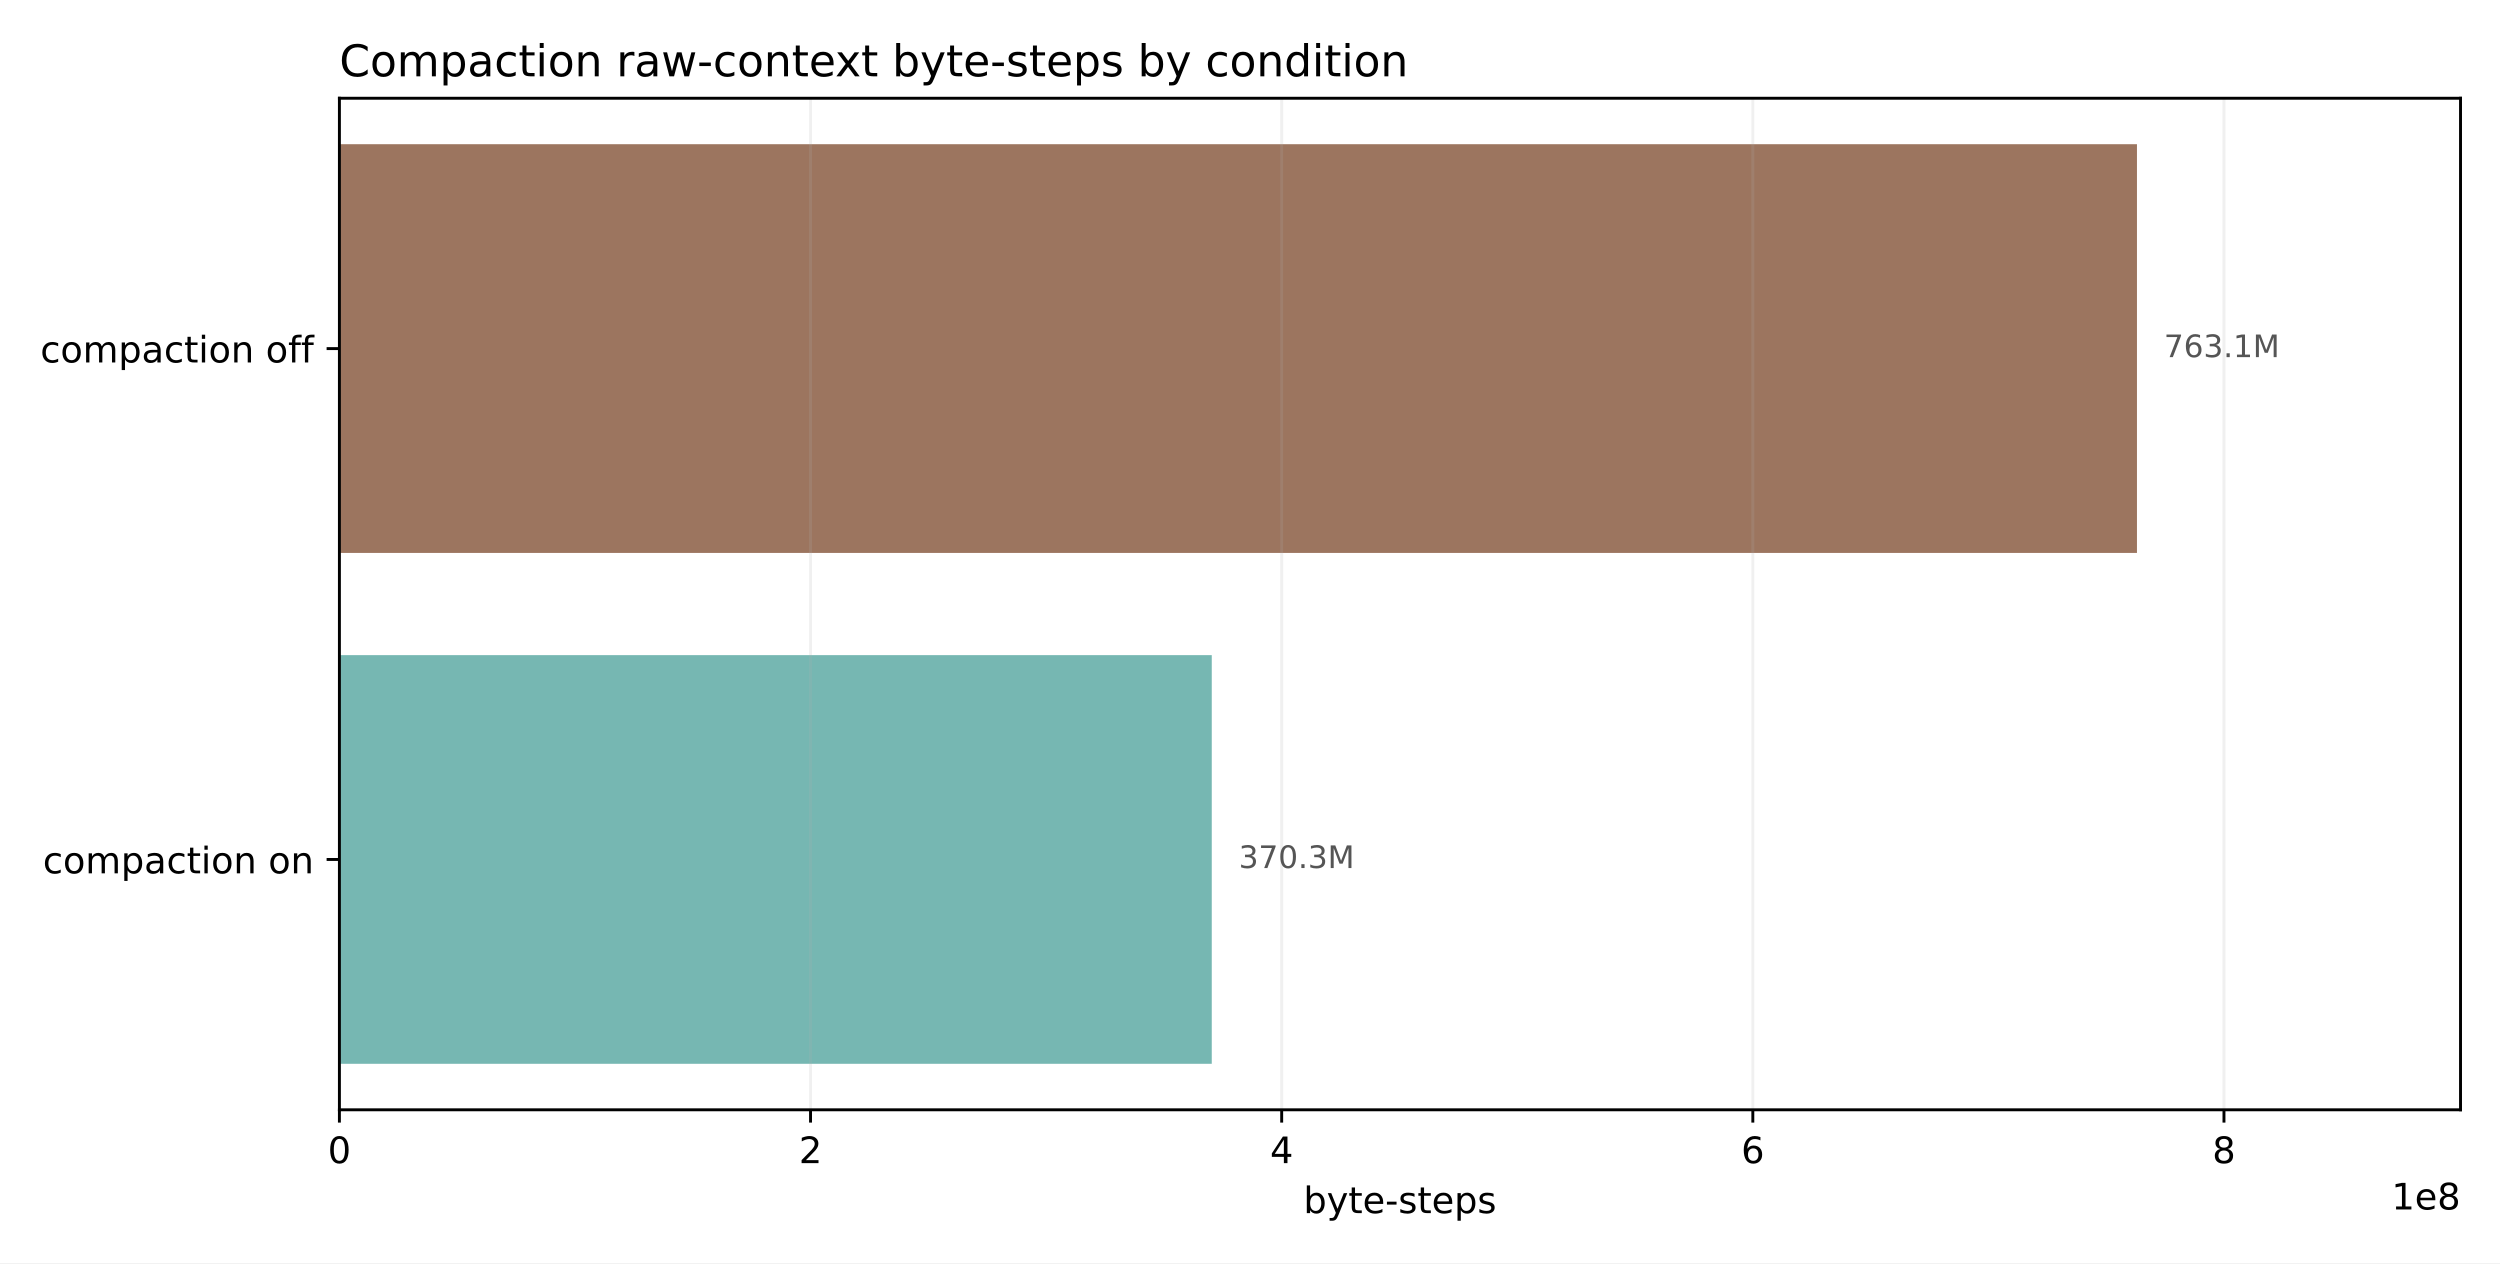
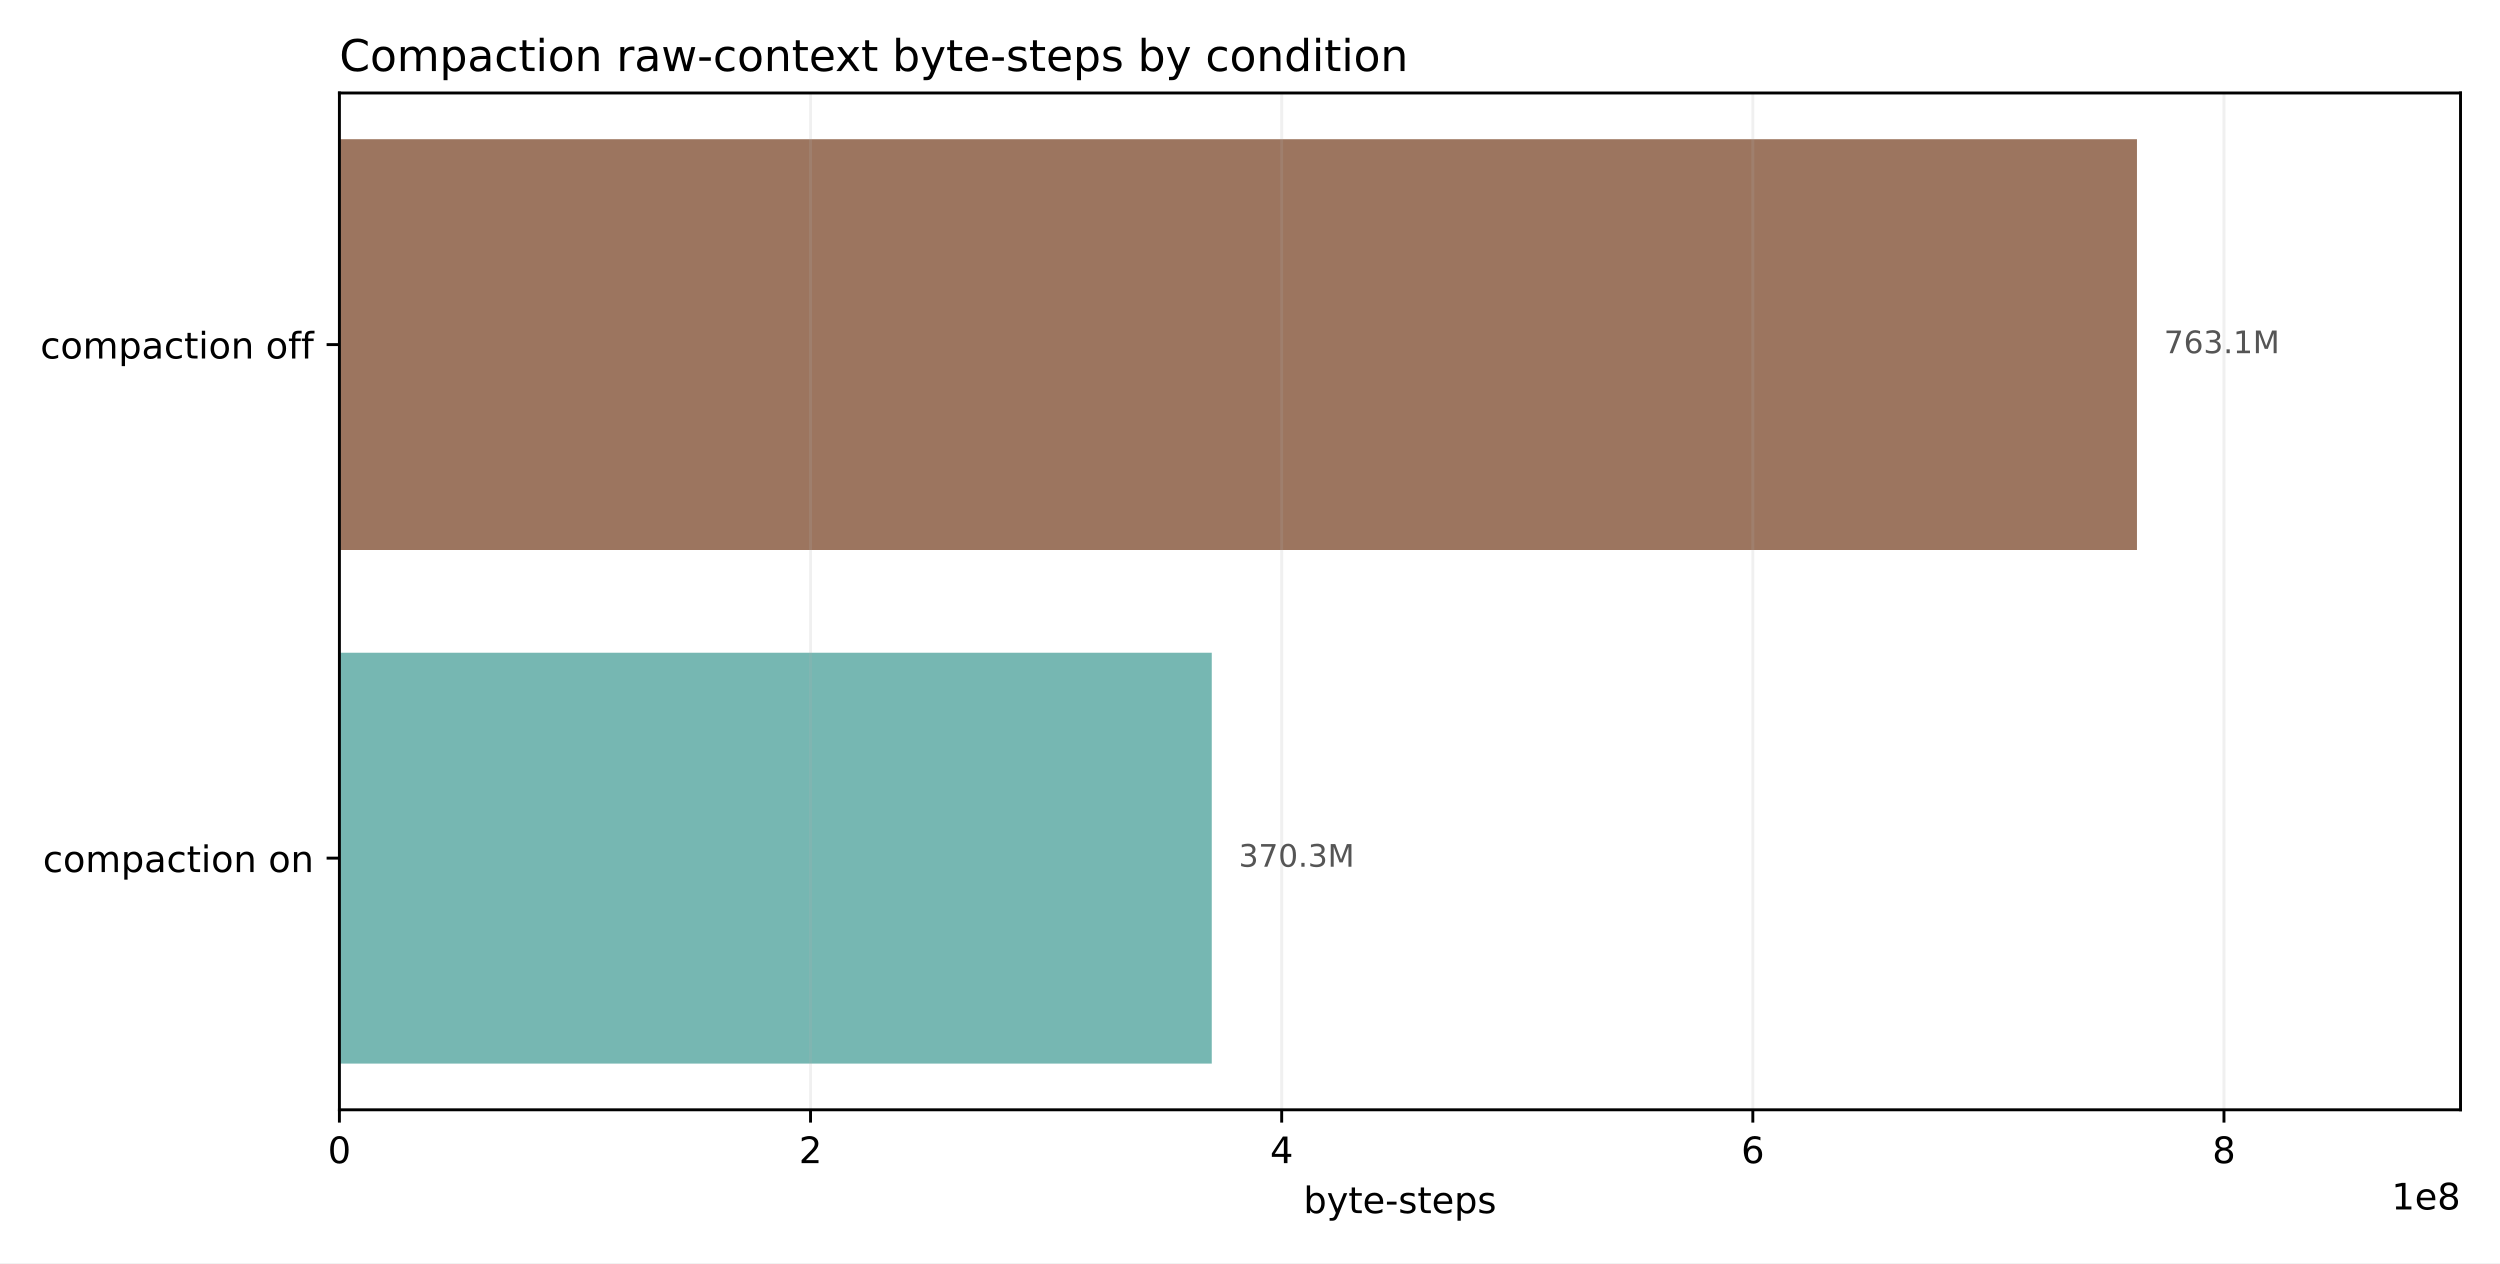
<svg xmlns="http://www.w3.org/2000/svg" xmlns:xlink="http://www.w3.org/1999/xlink" width="684pt" height="345.6pt" viewBox="0 0 684 345.6" version="1.1">
  <defs>
    <style type="text/css">*{stroke-linejoin: round; stroke-linecap: butt}</style>
  </defs>
  <g id="figure_1">
    <g id="patch_1">
      <path d="M 0 345.6  L 684 345.6  L 684 0  L 0 0  z " style="fill: #ffffff" />
    </g>
    <g id="axes_1">
      <g id="patch_2">
-         <path d="M 92.86 303.64  L 673.2 303.64  L 673.2 26.88  L 92.86 26.88  z " style="fill: #ffffff" />
+         <path d="M 92.86 303.64  L 673.2 303.64  L 673.2 25.44  L 92.86 25.44  z " style="fill: #ffffff" />
      </g>
      <g id="patch_3">
-         <path d="M 92.86 291.06  L 331.54 291.06  L 331.54 179.238  L 92.86 179.238  z " clip-path="url(#pdd5368c4f1)" style="fill: #76b7b2" />
+         <path d="M 92.86 290.995  L 331.54 290.995  L 331.54 178.591  L 92.86 178.591  z " clip-path="url(#pc25b925d71)" style="fill: #76b7b2" />
      </g>
      <g id="patch_4">
-         <path d="M 92.86 151.282  L 584.674 151.282  L 584.674 39.46  L 92.86 39.46  z " clip-path="url(#pdd5368c4f1)" style="fill: #9c755f" />
+         <path d="M 92.86 150.489  L 584.674 150.489  L 584.674 38.085  L 92.86 38.085  z " clip-path="url(#pc25b925d71)" style="fill: #9c755f" />
      </g>
      <g id="matplotlib.axis_1">
        <g id="xtick_1">
          <g id="line2d_1">
-             <path d="M 92.86 303.64  L 92.86 26.88  " clip-path="url(#pdd5368c4f1)" style="fill: none; stroke: #b0b0b0; stroke-opacity: 0.18; stroke-width: 0.8; stroke-linecap: square" />
+             <path d="M 92.86 303.64  L 92.86 25.44  " clip-path="url(#pc25b925d71)" style="fill: none; stroke: #b0b0b0; stroke-opacity: 0.18; stroke-width: 0.8; stroke-linecap: square" />
          </g>
          <g id="line2d_2">
            <defs>
-               <path id="mf72a46b77b" d="M 0 0  L 0 3.5  " style="stroke: #000000; stroke-width: 0.8" />
+               <path id="m1f957a19ef" d="M 0 0  L 0 3.5  " style="stroke: #000000; stroke-width: 0.8" />
            </defs>
            <g>
-               <use xlink:href="#mf72a46b77b" x="92.86" y="303.64" style="stroke: #000000; stroke-width: 0.8" />
+               <use xlink:href="#m1f957a19ef" x="92.86" y="303.64" style="stroke: #000000; stroke-width: 0.8" />
            </g>
          </g>
          <g id="text_1">
            <g transform="translate(89.67875 318.2384) scale(0.1 -0.1)">
              <defs>
                <path id="DejaVuSans-30" d="M 2034 4250  Q 1547 4250 1301 3770  Q 1056 3291 1056 2328  Q 1056 1369 1301 889  Q 1547 409 2034 409  Q 2525 409 2770 889  Q 3016 1369 3016 2328  Q 3016 3291 2770 3770  Q 2525 4250 2034 4250  z M 2034 4750  Q 2819 4750 3233 4129  Q 3647 3509 3647 2328  Q 3647 1150 3233 529  Q 2819 -91 2034 -91  Q 1250 -91 836 529  Q 422 1150 422 2328  Q 422 3509 836 4129  Q 1250 4750 2034 4750  z " transform="scale(0.015625)" />
              </defs>
              <use xlink:href="#DejaVuSans-30" />
            </g>
          </g>
        </g>
        <g id="xtick_2">
          <g id="line2d_3">
-             <path d="M 221.764 303.64  L 221.764 26.88  " clip-path="url(#pdd5368c4f1)" style="fill: none; stroke: #b0b0b0; stroke-opacity: 0.18; stroke-width: 0.8; stroke-linecap: square" />
+             <path d="M 221.764 303.64  L 221.764 25.44  " clip-path="url(#pc25b925d71)" style="fill: none; stroke: #b0b0b0; stroke-opacity: 0.18; stroke-width: 0.8; stroke-linecap: square" />
          </g>
          <g id="line2d_4">
            <g>
-               <use xlink:href="#mf72a46b77b" x="221.764" y="303.64" style="stroke: #000000; stroke-width: 0.8" />
+               <use xlink:href="#m1f957a19ef" x="221.764" y="303.64" style="stroke: #000000; stroke-width: 0.8" />
            </g>
          </g>
          <g id="text_2">
            <g transform="translate(218.5832 318.2384) scale(0.1 -0.1)">
              <defs>
                <path id="DejaVuSans-32" d="M 1228 531  L 3431 531  L 3431 0  L 469 0  L 469 531  Q 828 903 1448 1529  Q 2069 2156 2228 2338  Q 2531 2678 2651 2914  Q 2772 3150 2772 3378  Q 2772 3750 2511 3984  Q 2250 4219 1831 4219  Q 1534 4219 1204 4116  Q 875 4013 500 3803  L 500 4441  Q 881 4594 1212 4672  Q 1544 4750 1819 4750  Q 2544 4750 2975 4387  Q 3406 4025 3406 3419  Q 3406 3131 3298 2873  Q 3191 2616 2906 2266  Q 2828 2175 2409 1742  Q 1991 1309 1228 531  z " transform="scale(0.015625)" />
              </defs>
              <use xlink:href="#DejaVuSans-32" />
            </g>
          </g>
        </g>
        <g id="xtick_3">
          <g id="line2d_5">
-             <path d="M 350.669 303.64  L 350.669 26.88  " clip-path="url(#pdd5368c4f1)" style="fill: none; stroke: #b0b0b0; stroke-opacity: 0.18; stroke-width: 0.8; stroke-linecap: square" />
+             <path d="M 350.669 303.64  L 350.669 25.44  " clip-path="url(#pc25b925d71)" style="fill: none; stroke: #b0b0b0; stroke-opacity: 0.18; stroke-width: 0.8; stroke-linecap: square" />
          </g>
          <g id="line2d_6">
            <g>
-               <use xlink:href="#mf72a46b77b" x="350.669" y="303.64" style="stroke: #000000; stroke-width: 0.8" />
+               <use xlink:href="#m1f957a19ef" x="350.669" y="303.64" style="stroke: #000000; stroke-width: 0.8" />
            </g>
          </g>
          <g id="text_3">
            <g transform="translate(347.4877 318.2384) scale(0.1 -0.1)">
              <defs>
                <path id="DejaVuSans-34" d="M 2419 4116  L 825 1625  L 2419 1625  L 2419 4116  z M 2253 4666  L 3047 4666  L 3047 1625  L 3713 1625  L 3713 1100  L 3047 1100  L 3047 0  L 2419 0  L 2419 1100  L 313 1100  L 313 1709  L 2253 4666  z " transform="scale(0.015625)" />
              </defs>
              <use xlink:href="#DejaVuSans-34" />
            </g>
          </g>
        </g>
        <g id="xtick_4">
          <g id="line2d_7">
-             <path d="M 479.573 303.64  L 479.573 26.88  " clip-path="url(#pdd5368c4f1)" style="fill: none; stroke: #b0b0b0; stroke-opacity: 0.18; stroke-width: 0.8; stroke-linecap: square" />
+             <path d="M 479.573 303.64  L 479.573 25.44  " clip-path="url(#pc25b925d71)" style="fill: none; stroke: #b0b0b0; stroke-opacity: 0.18; stroke-width: 0.8; stroke-linecap: square" />
          </g>
          <g id="line2d_8">
            <g>
-               <use xlink:href="#mf72a46b77b" x="479.573" y="303.64" style="stroke: #000000; stroke-width: 0.8" />
+               <use xlink:href="#m1f957a19ef" x="479.573" y="303.64" style="stroke: #000000; stroke-width: 0.8" />
            </g>
          </g>
          <g id="text_4">
            <g transform="translate(476.3921 318.2384) scale(0.1 -0.1)">
              <defs>
                <path id="DejaVuSans-36" d="M 2113 2584  Q 1688 2584 1439 2293  Q 1191 2003 1191 1497  Q 1191 994 1439 701  Q 1688 409 2113 409  Q 2538 409 2786 701  Q 3034 994 3034 1497  Q 3034 2003 2786 2293  Q 2538 2584 2113 2584  z M 3366 4563  L 3366 3988  Q 3128 4100 2886 4159  Q 2644 4219 2406 4219  Q 1781 4219 1451 3797  Q 1122 3375 1075 2522  Q 1259 2794 1537 2939  Q 1816 3084 2150 3084  Q 2853 3084 3261 2657  Q 3669 2231 3669 1497  Q 3669 778 3244 343  Q 2819 -91 2113 -91  Q 1303 -91 875 529  Q 447 1150 447 2328  Q 447 3434 972 4092  Q 1497 4750 2381 4750  Q 2619 4750 2861 4703  Q 3103 4656 3366 4563  z " transform="scale(0.015625)" />
              </defs>
              <use xlink:href="#DejaVuSans-36" />
            </g>
          </g>
        </g>
        <g id="xtick_5">
          <g id="line2d_9">
-             <path d="M 608.478 303.64  L 608.478 26.88  " clip-path="url(#pdd5368c4f1)" style="fill: none; stroke: #b0b0b0; stroke-opacity: 0.18; stroke-width: 0.8; stroke-linecap: square" />
+             <path d="M 608.478 303.64  L 608.478 25.44  " clip-path="url(#pc25b925d71)" style="fill: none; stroke: #b0b0b0; stroke-opacity: 0.18; stroke-width: 0.8; stroke-linecap: square" />
          </g>
          <g id="line2d_10">
            <g>
-               <use xlink:href="#mf72a46b77b" x="608.478" y="303.64" style="stroke: #000000; stroke-width: 0.8" />
+               <use xlink:href="#m1f957a19ef" x="608.478" y="303.64" style="stroke: #000000; stroke-width: 0.8" />
            </g>
          </g>
          <g id="text_5">
            <g transform="translate(605.2966 318.2384) scale(0.1 -0.1)">
              <defs>
                <path id="DejaVuSans-38" d="M 2034 2216  Q 1584 2216 1326 1975  Q 1069 1734 1069 1313  Q 1069 891 1326 650  Q 1584 409 2034 409  Q 2484 409 2743 651  Q 3003 894 3003 1313  Q 3003 1734 2745 1975  Q 2488 2216 2034 2216  z M 1403 2484  Q 997 2584 770 2862  Q 544 3141 544 3541  Q 544 4100 942 4425  Q 1341 4750 2034 4750  Q 2731 4750 3128 4425  Q 3525 4100 3525 3541  Q 3525 3141 3298 2862  Q 3072 2584 2669 2484  Q 3125 2378 3379 2068  Q 3634 1759 3634 1313  Q 3634 634 3220 271  Q 2806 -91 2034 -91  Q 1263 -91 848 271  Q 434 634 434 1313  Q 434 1759 690 2068  Q 947 2378 1403 2484  z M 1172 3481  Q 1172 3119 1398 2916  Q 1625 2713 2034 2713  Q 2441 2713 2670 2916  Q 2900 3119 2900 3481  Q 2900 3844 2670 4047  Q 2441 4250 2034 4250  Q 1625 4250 1398 4047  Q 1172 3844 1172 3481  z " transform="scale(0.015625)" />
              </defs>
              <use xlink:href="#DejaVuSans-38" />
            </g>
          </g>
        </g>
        <g id="text_6">
          <g transform="translate(356.6355 331.9166) scale(0.1 -0.1)">
            <defs>
              <path id="DejaVuSans-62" d="M 3116 1747  Q 3116 2381 2855 2742  Q 2594 3103 2138 3103  Q 1681 3103 1420 2742  Q 1159 2381 1159 1747  Q 1159 1113 1420 752  Q 1681 391 2138 391  Q 2594 391 2855 752  Q 3116 1113 3116 1747  z M 1159 2969  Q 1341 3281 1617 3432  Q 1894 3584 2278 3584  Q 2916 3584 3314 3078  Q 3713 2572 3713 1747  Q 3713 922 3314 415  Q 2916 -91 2278 -91  Q 1894 -91 1617 61  Q 1341 213 1159 525  L 1159 0  L 581 0  L 581 4863  L 1159 4863  L 1159 2969  z " transform="scale(0.015625)" />
              <path id="DejaVuSans-79" d="M 2059 -325  Q 1816 -950 1584 -1140  Q 1353 -1331 966 -1331  L 506 -1331  L 506 -850  L 844 -850  Q 1081 -850 1212 -737  Q 1344 -625 1503 -206  L 1606 56  L 191 3500  L 800 3500  L 1894 763  L 2988 3500  L 3597 3500  L 2059 -325  z " transform="scale(0.015625)" />
              <path id="DejaVuSans-74" d="M 1172 4494  L 1172 3500  L 2356 3500  L 2356 3053  L 1172 3053  L 1172 1153  Q 1172 725 1289 603  Q 1406 481 1766 481  L 2356 481  L 2356 0  L 1766 0  Q 1100 0 847 248  Q 594 497 594 1153  L 594 3053  L 172 3053  L 172 3500  L 594 3500  L 594 4494  L 1172 4494  z " transform="scale(0.015625)" />
              <path id="DejaVuSans-65" d="M 3597 1894  L 3597 1613  L 953 1613  Q 991 1019 1311 708  Q 1631 397 2203 397  Q 2534 397 2845 478  Q 3156 559 3463 722  L 3463 178  Q 3153 47 2828 -22  Q 2503 -91 2169 -91  Q 1331 -91 842 396  Q 353 884 353 1716  Q 353 2575 817 3079  Q 1281 3584 2069 3584  Q 2775 3584 3186 3129  Q 3597 2675 3597 1894  z M 3022 2063  Q 3016 2534 2758 2815  Q 2500 3097 2075 3097  Q 1594 3097 1305 2825  Q 1016 2553 972 2059  L 3022 2063  z " transform="scale(0.015625)" />
              <path id="DejaVuSans-2d" d="M 313 2009  L 1997 2009  L 1997 1497  L 313 1497  L 313 2009  z " transform="scale(0.015625)" />
              <path id="DejaVuSans-73" d="M 2834 3397  L 2834 2853  Q 2591 2978 2328 3040  Q 2066 3103 1784 3103  Q 1356 3103 1142 2972  Q 928 2841 928 2578  Q 928 2378 1081 2264  Q 1234 2150 1697 2047  L 1894 2003  Q 2506 1872 2764 1633  Q 3022 1394 3022 966  Q 3022 478 2636 193  Q 2250 -91 1575 -91  Q 1294 -91 989 -36  Q 684 19 347 128  L 347 722  Q 666 556 975 473  Q 1284 391 1588 391  Q 1994 391 2212 530  Q 2431 669 2431 922  Q 2431 1156 2273 1281  Q 2116 1406 1581 1522  L 1381 1569  Q 847 1681 609 1914  Q 372 2147 372 2553  Q 372 3047 722 3315  Q 1072 3584 1716 3584  Q 2034 3584 2315 3537  Q 2597 3491 2834 3397  z " transform="scale(0.015625)" />
              <path id="DejaVuSans-70" d="M 1159 525  L 1159 -1331  L 581 -1331  L 581 3500  L 1159 3500  L 1159 2969  Q 1341 3281 1617 3432  Q 1894 3584 2278 3584  Q 2916 3584 3314 3078  Q 3713 2572 3713 1747  Q 3713 922 3314 415  Q 2916 -91 2278 -91  Q 1894 -91 1617 61  Q 1341 213 1159 525  z M 3116 1747  Q 3116 2381 2855 2742  Q 2594 3103 2138 3103  Q 1681 3103 1420 2742  Q 1159 2381 1159 1747  Q 1159 1113 1420 752  Q 1681 391 2138 391  Q 2594 391 2855 752  Q 3116 1113 3116 1747  z " transform="scale(0.015625)" />
            </defs>
            <use xlink:href="#DejaVuSans-62" />
-             <use xlink:href="#DejaVuSans-79" x="63.477" />
-             <use xlink:href="#DejaVuSans-74" x="122.656" />
-             <use xlink:href="#DejaVuSans-65" x="161.865" />
-             <use xlink:href="#DejaVuSans-2d" x="223.389" />
-             <use xlink:href="#DejaVuSans-73" x="259.473" />
-             <use xlink:href="#DejaVuSans-74" x="311.572" />
-             <use xlink:href="#DejaVuSans-65" x="350.781" />
-             <use xlink:href="#DejaVuSans-70" x="412.305" />
-             <use xlink:href="#DejaVuSans-73" x="475.781" />
+             <use xlink:href="#DejaVuSans-79" transform="translate(63.47656 0)" />
+             <use xlink:href="#DejaVuSans-74" transform="translate(122.6562 0)" />
+             <use xlink:href="#DejaVuSans-65" transform="translate(161.8652 0)" />
+             <use xlink:href="#DejaVuSans-2d" transform="translate(223.3887 0)" />
+             <use xlink:href="#DejaVuSans-73" transform="translate(259.4727 0)" />
+             <use xlink:href="#DejaVuSans-74" transform="translate(311.5723 0)" />
+             <use xlink:href="#DejaVuSans-65" transform="translate(350.7812 0)" />
+             <use xlink:href="#DejaVuSans-70" transform="translate(412.3047 0)" />
+             <use xlink:href="#DejaVuSans-73" transform="translate(475.7812 0)" />
          </g>
        </g>
        <g id="text_7">
          <g transform="translate(654.3219 330.9166) scale(0.1 -0.1)">
            <defs>
              <path id="DejaVuSans-31" d="M 794 531  L 1825 531  L 1825 4091  L 703 3866  L 703 4441  L 1819 4666  L 2450 4666  L 2450 531  L 3481 531  L 3481 0  L 794 0  L 794 531  z " transform="scale(0.015625)" />
            </defs>
            <use xlink:href="#DejaVuSans-31" />
-             <use xlink:href="#DejaVuSans-65" x="63.623" />
-             <use xlink:href="#DejaVuSans-38" x="125.146" />
+             <use xlink:href="#DejaVuSans-65" transform="translate(63.62305 0)" />
+             <use xlink:href="#DejaVuSans-38" transform="translate(125.1465 0)" />
          </g>
        </g>
      </g>
      <g id="matplotlib.axis_2">
        <g id="ytick_1">
          <g id="line2d_11">
-             <path d="M 92.86 235.149  L 673.2 235.149  " clip-path="url(#pdd5368c4f1)" style="fill: none; stroke: #b0b0b0; stroke-opacity: 0; stroke-width: 0.8; stroke-linecap: square" />
+             <path d="M 92.86 234.793  L 673.2 234.793  " clip-path="url(#pc25b925d71)" style="fill: none; stroke: #b0b0b0; stroke-opacity: 0; stroke-width: 0.8; stroke-linecap: square" />
          </g>
          <g id="line2d_12">
            <defs>
-               <path id="m991f94b7fc" d="M 0 0  L -3.5 0  " style="stroke: #000000; stroke-width: 0.8" />
+               <path id="me09eb7d320" d="M 0 0  L -3.5 0  " style="stroke: #000000; stroke-width: 0.8" />
            </defs>
            <g>
-               <use xlink:href="#m991f94b7fc" x="92.86" y="235.149" style="stroke: #000000; stroke-width: 0.8" />
+               <use xlink:href="#me09eb7d320" x="92.86" y="234.793" style="stroke: #000000; stroke-width: 0.8" />
            </g>
          </g>
          <g id="text_8">
-             <g transform="translate(11.73813 238.9481) scale(0.1 -0.1)">
+             <g transform="translate(11.73813 238.5917) scale(0.1 -0.1)">
              <defs>
                <path id="DejaVuSans-63" d="M 3122 3366  L 3122 2828  Q 2878 2963 2633 3030  Q 2388 3097 2138 3097  Q 1578 3097 1268 2742  Q 959 2388 959 1747  Q 959 1106 1268 751  Q 1578 397 2138 397  Q 2388 397 2633 464  Q 2878 531 3122 666  L 3122 134  Q 2881 22 2623 -34  Q 2366 -91 2075 -91  Q 1284 -91 818 406  Q 353 903 353 1747  Q 353 2603 823 3093  Q 1294 3584 2113 3584  Q 2378 3584 2631 3529  Q 2884 3475 3122 3366  z " transform="scale(0.015625)" />
                <path id="DejaVuSans-6f" d="M 1959 3097  Q 1497 3097 1228 2736  Q 959 2375 959 1747  Q 959 1119 1226 758  Q 1494 397 1959 397  Q 2419 397 2687 759  Q 2956 1122 2956 1747  Q 2956 2369 2687 2733  Q 2419 3097 1959 3097  z M 1959 3584  Q 2709 3584 3137 3096  Q 3566 2609 3566 1747  Q 3566 888 3137 398  Q 2709 -91 1959 -91  Q 1206 -91 779 398  Q 353 888 353 1747  Q 353 2609 779 3096  Q 1206 3584 1959 3584  z " transform="scale(0.015625)" />
                <path id="DejaVuSans-6d" d="M 3328 2828  Q 3544 3216 3844 3400  Q 4144 3584 4550 3584  Q 5097 3584 5394 3201  Q 5691 2819 5691 2113  L 5691 0  L 5113 0  L 5113 2094  Q 5113 2597 4934 2840  Q 4756 3084 4391 3084  Q 3944 3084 3684 2787  Q 3425 2491 3425 1978  L 3425 0  L 2847 0  L 2847 2094  Q 2847 2600 2669 2842  Q 2491 3084 2119 3084  Q 1678 3084 1418 2786  Q 1159 2488 1159 1978  L 1159 0  L 581 0  L 581 3500  L 1159 3500  L 1159 2956  Q 1356 3278 1631 3431  Q 1906 3584 2284 3584  Q 2666 3584 2933 3390  Q 3200 3197 3328 2828  z " transform="scale(0.015625)" />
                <path id="DejaVuSans-61" d="M 2194 1759  Q 1497 1759 1228 1600  Q 959 1441 959 1056  Q 959 750 1161 570  Q 1363 391 1709 391  Q 2188 391 2477 730  Q 2766 1069 2766 1631  L 2766 1759  L 2194 1759  z M 3341 1997  L 3341 0  L 2766 0  L 2766 531  Q 2569 213 2275 61  Q 1981 -91 1556 -91  Q 1019 -91 701 211  Q 384 513 384 1019  Q 384 1609 779 1909  Q 1175 2209 1959 2209  L 2766 2209  L 2766 2266  Q 2766 2663 2505 2880  Q 2244 3097 1772 3097  Q 1472 3097 1187 3025  Q 903 2953 641 2809  L 641 3341  Q 956 3463 1253 3523  Q 1550 3584 1831 3584  Q 2591 3584 2966 3190  Q 3341 2797 3341 1997  z " transform="scale(0.015625)" />
                <path id="DejaVuSans-69" d="M 603 3500  L 1178 3500  L 1178 0  L 603 0  L 603 3500  z M 603 4863  L 1178 4863  L 1178 4134  L 603 4134  L 603 4863  z " transform="scale(0.015625)" />
                <path id="DejaVuSans-6e" d="M 3513 2113  L 3513 0  L 2938 0  L 2938 2094  Q 2938 2591 2744 2837  Q 2550 3084 2163 3084  Q 1697 3084 1428 2787  Q 1159 2491 1159 1978  L 1159 0  L 581 0  L 581 3500  L 1159 3500  L 1159 2956  Q 1366 3272 1645 3428  Q 1925 3584 2291 3584  Q 2894 3584 3203 3211  Q 3513 2838 3513 2113  z " transform="scale(0.015625)" />
                <path id="DejaVuSans-20" transform="scale(0.015625)" />
              </defs>
              <use xlink:href="#DejaVuSans-63" />
-               <use xlink:href="#DejaVuSans-6f" x="54.98" />
-               <use xlink:href="#DejaVuSans-6d" x="116.162" />
-               <use xlink:href="#DejaVuSans-70" x="213.574" />
-               <use xlink:href="#DejaVuSans-61" x="277.051" />
-               <use xlink:href="#DejaVuSans-63" x="338.33" />
-               <use xlink:href="#DejaVuSans-74" x="393.311" />
-               <use xlink:href="#DejaVuSans-69" x="432.52" />
-               <use xlink:href="#DejaVuSans-6f" x="460.303" />
-               <use xlink:href="#DejaVuSans-6e" x="521.484" />
-               <use xlink:href="#DejaVuSans-20" x="584.863" />
-               <use xlink:href="#DejaVuSans-6f" x="616.65" />
-               <use xlink:href="#DejaVuSans-6e" x="677.832" />
+               <use xlink:href="#DejaVuSans-6f" transform="translate(54.98047 0)" />
+               <use xlink:href="#DejaVuSans-6d" transform="translate(116.1621 0)" />
+               <use xlink:href="#DejaVuSans-70" transform="translate(213.5742 0)" />
+               <use xlink:href="#DejaVuSans-61" transform="translate(277.0508 0)" />
+               <use xlink:href="#DejaVuSans-63" transform="translate(338.3301 0)" />
+               <use xlink:href="#DejaVuSans-74" transform="translate(393.3105 0)" />
+               <use xlink:href="#DejaVuSans-69" transform="translate(432.5195 0)" />
+               <use xlink:href="#DejaVuSans-6f" transform="translate(460.3027 0)" />
+               <use xlink:href="#DejaVuSans-6e" transform="translate(521.4844 0)" />
+               <use xlink:href="#DejaVuSans-20" transform="translate(584.8633 0)" />
+               <use xlink:href="#DejaVuSans-6f" transform="translate(616.6504 0)" />
+               <use xlink:href="#DejaVuSans-6e" transform="translate(677.832 0)" />
            </g>
          </g>
        </g>
        <g id="ytick_2">
          <g id="line2d_13">
-             <path d="M 92.86 95.371  L 673.2 95.371  " clip-path="url(#pdd5368c4f1)" style="fill: none; stroke: #b0b0b0; stroke-opacity: 0; stroke-width: 0.8; stroke-linecap: square" />
+             <path d="M 92.86 94.287  L 673.2 94.287  " clip-path="url(#pc25b925d71)" style="fill: none; stroke: #b0b0b0; stroke-opacity: 0; stroke-width: 0.8; stroke-linecap: square" />
          </g>
          <g id="line2d_14">
            <g>
-               <use xlink:href="#m991f94b7fc" x="92.86" y="95.371" style="stroke: #000000; stroke-width: 0.8" />
+               <use xlink:href="#me09eb7d320" x="92.86" y="94.287" style="stroke: #000000; stroke-width: 0.8" />
            </g>
          </g>
          <g id="text_9">
-             <g transform="translate(11.035 99.17033) scale(0.1 -0.1)">
+             <g transform="translate(11.035 98.08669) scale(0.1 -0.1)">
              <defs>
                <path id="DejaVuSans-66" d="M 2375 4863  L 2375 4384  L 1825 4384  Q 1516 4384 1395 4259  Q 1275 4134 1275 3809  L 1275 3500  L 2222 3500  L 2222 3053  L 1275 3053  L 1275 0  L 697 0  L 697 3053  L 147 3053  L 147 3500  L 697 3500  L 697 3744  Q 697 4328 969 4595  Q 1241 4863 1831 4863  L 2375 4863  z " transform="scale(0.015625)" />
              </defs>
              <use xlink:href="#DejaVuSans-63" />
-               <use xlink:href="#DejaVuSans-6f" x="54.98" />
-               <use xlink:href="#DejaVuSans-6d" x="116.162" />
-               <use xlink:href="#DejaVuSans-70" x="213.574" />
-               <use xlink:href="#DejaVuSans-61" x="277.051" />
-               <use xlink:href="#DejaVuSans-63" x="338.33" />
-               <use xlink:href="#DejaVuSans-74" x="393.311" />
-               <use xlink:href="#DejaVuSans-69" x="432.52" />
-               <use xlink:href="#DejaVuSans-6f" x="460.303" />
-               <use xlink:href="#DejaVuSans-6e" x="521.484" />
-               <use xlink:href="#DejaVuSans-20" x="584.863" />
-               <use xlink:href="#DejaVuSans-6f" x="616.65" />
-               <use xlink:href="#DejaVuSans-66" x="677.832" />
-               <use xlink:href="#DejaVuSans-66" x="713.037" />
+               <use xlink:href="#DejaVuSans-6f" transform="translate(54.98047 0)" />
+               <use xlink:href="#DejaVuSans-6d" transform="translate(116.1621 0)" />
+               <use xlink:href="#DejaVuSans-70" transform="translate(213.5742 0)" />
+               <use xlink:href="#DejaVuSans-61" transform="translate(277.0508 0)" />
+               <use xlink:href="#DejaVuSans-63" transform="translate(338.3301 0)" />
+               <use xlink:href="#DejaVuSans-74" transform="translate(393.3105 0)" />
+               <use xlink:href="#DejaVuSans-69" transform="translate(432.5195 0)" />
+               <use xlink:href="#DejaVuSans-6f" transform="translate(460.3027 0)" />
+               <use xlink:href="#DejaVuSans-6e" transform="translate(521.4844 0)" />
+               <use xlink:href="#DejaVuSans-20" transform="translate(584.8633 0)" />
+               <use xlink:href="#DejaVuSans-6f" transform="translate(616.6504 0)" />
+               <use xlink:href="#DejaVuSans-66" transform="translate(677.832 0)" />
+               <use xlink:href="#DejaVuSans-66" transform="translate(713.0371 0)" />
            </g>
          </g>
        </g>
      </g>
      <g id="patch_5">
-         <path d="M 92.86 303.64  L 92.86 26.88  " style="fill: none; stroke: #000000; stroke-width: 0.8; stroke-linejoin: miter; stroke-linecap: square" />
+         <path d="M 92.86 303.64  L 92.86 25.44  " style="fill: none; stroke: #000000; stroke-width: 0.8; stroke-linejoin: miter; stroke-linecap: square" />
      </g>
      <g id="patch_6">
-         <path d="M 673.2 303.64  L 673.2 26.88  " style="fill: none; stroke: #000000; stroke-width: 0.8; stroke-linejoin: miter; stroke-linecap: square" />
+         <path d="M 673.2 303.64  L 673.2 25.44  " style="fill: none; stroke: #000000; stroke-width: 0.8; stroke-linejoin: miter; stroke-linecap: square" />
      </g>
      <g id="patch_7">
        <path d="M 92.86 303.64  L 673.2 303.64  " style="fill: none; stroke: #000000; stroke-width: 0.8; stroke-linejoin: miter; stroke-linecap: square" />
      </g>
      <g id="patch_8">
-         <path d="M 92.86 26.88  L 673.2 26.88  " style="fill: none; stroke: #000000; stroke-width: 0.8; stroke-linejoin: miter; stroke-linecap: square" />
+         <path d="M 92.86 25.44  L 673.2 25.44  " style="fill: none; stroke: #000000; stroke-width: 0.8; stroke-linejoin: miter; stroke-linecap: square" />
      </g>
      <g id="text_10">
-         <g style="fill: #555555" transform="translate(338.9174 237.4944) scale(0.085 -0.085)">
+         <g style="fill: #555555" transform="translate(338.9174 237.138) scale(0.085 -0.085)">
          <defs>
            <path id="DejaVuSans-33" d="M 2597 2516  Q 3050 2419 3304 2112  Q 3559 1806 3559 1356  Q 3559 666 3084 287  Q 2609 -91 1734 -91  Q 1441 -91 1130 -33  Q 819 25 488 141  L 488 750  Q 750 597 1062 519  Q 1375 441 1716 441  Q 2309 441 2620 675  Q 2931 909 2931 1356  Q 2931 1769 2642 2001  Q 2353 2234 1838 2234  L 1294 2234  L 1294 2753  L 1863 2753  Q 2328 2753 2575 2939  Q 2822 3125 2822 3475  Q 2822 3834 2567 4026  Q 2313 4219 1838 4219  Q 1578 4219 1281 4162  Q 984 4106 628 3988  L 628 4550  Q 988 4650 1302 4700  Q 1616 4750 1894 4750  Q 2613 4750 3031 4423  Q 3450 4097 3450 3541  Q 3450 3153 3228 2886  Q 3006 2619 2597 2516  z " transform="scale(0.015625)" />
            <path id="DejaVuSans-37" d="M 525 4666  L 3525 4666  L 3525 4397  L 1831 0  L 1172 0  L 2766 4134  L 525 4134  L 525 4666  z " transform="scale(0.015625)" />
            <path id="DejaVuSans-2e" d="M 684 794  L 1344 794  L 1344 0  L 684 0  L 684 794  z " transform="scale(0.015625)" />
            <path id="DejaVuSans-4d" d="M 628 4666  L 1569 4666  L 2759 1491  L 3956 4666  L 4897 4666  L 4897 0  L 4281 0  L 4281 4097  L 3078 897  L 2444 897  L 1241 4097  L 1241 0  L 628 0  L 628 4666  z " transform="scale(0.015625)" />
          </defs>
          <use xlink:href="#DejaVuSans-33" />
-           <use xlink:href="#DejaVuSans-37" x="63.623" />
-           <use xlink:href="#DejaVuSans-30" x="127.246" />
-           <use xlink:href="#DejaVuSans-2e" x="190.869" />
-           <use xlink:href="#DejaVuSans-33" x="222.656" />
-           <use xlink:href="#DejaVuSans-4d" x="286.279" />
+           <use xlink:href="#DejaVuSans-37" transform="translate(63.62305 0)" />
+           <use xlink:href="#DejaVuSans-30" transform="translate(127.2461 0)" />
+           <use xlink:href="#DejaVuSans-2e" transform="translate(190.8691 0)" />
+           <use xlink:href="#DejaVuSans-33" transform="translate(222.6562 0)" />
+           <use xlink:href="#DejaVuSans-4d" transform="translate(286.2793 0)" />
        </g>
      </g>
      <g id="text_11">
-         <g style="fill: #555555" transform="translate(592.0508 97.71658) scale(0.085 -0.085)">
+         <g style="fill: #555555" transform="translate(592.0508 96.63294) scale(0.085 -0.085)">
          <use xlink:href="#DejaVuSans-37" />
-           <use xlink:href="#DejaVuSans-36" x="63.623" />
-           <use xlink:href="#DejaVuSans-33" x="127.246" />
-           <use xlink:href="#DejaVuSans-2e" x="190.869" />
-           <use xlink:href="#DejaVuSans-31" x="222.656" />
-           <use xlink:href="#DejaVuSans-4d" x="286.279" />
+           <use xlink:href="#DejaVuSans-36" transform="translate(63.62305 0)" />
+           <use xlink:href="#DejaVuSans-33" transform="translate(127.2461 0)" />
+           <use xlink:href="#DejaVuSans-2e" transform="translate(190.8691 0)" />
+           <use xlink:href="#DejaVuSans-31" transform="translate(222.6562 0)" />
+           <use xlink:href="#DejaVuSans-4d" transform="translate(286.2793 0)" />
        </g>
      </g>
      <g id="text_12">
-         <g transform="translate(92.86 20.88) scale(0.12 -0.12)">
+         <g transform="translate(92.86 19.44) scale(0.12 -0.12)">
          <defs>
            <path id="DejaVuSans-43" d="M 4122 4306  L 4122 3641  Q 3803 3938 3442 4084  Q 3081 4231 2675 4231  Q 1875 4231 1450 3742  Q 1025 3253 1025 2328  Q 1025 1406 1450 917  Q 1875 428 2675 428  Q 3081 428 3442 575  Q 3803 722 4122 1019  L 4122 359  Q 3791 134 3420 21  Q 3050 -91 2638 -91  Q 1578 -91 968 557  Q 359 1206 359 2328  Q 359 3453 968 4101  Q 1578 4750 2638 4750  Q 3056 4750 3426 4639  Q 3797 4528 4122 4306  z " transform="scale(0.015625)" />
            <path id="DejaVuSans-72" d="M 2631 2963  Q 2534 3019 2420 3045  Q 2306 3072 2169 3072  Q 1681 3072 1420 2755  Q 1159 2438 1159 1844  L 1159 0  L 581 0  L 581 3500  L 1159 3500  L 1159 2956  Q 1341 3275 1631 3429  Q 1922 3584 2338 3584  Q 2397 3584 2469 3576  Q 2541 3569 2628 3553  L 2631 2963  z " transform="scale(0.015625)" />
            <path id="DejaVuSans-77" d="M 269 3500  L 844 3500  L 1563 769  L 2278 3500  L 2956 3500  L 3675 769  L 4391 3500  L 4966 3500  L 4050 0  L 3372 0  L 2619 2869  L 1863 0  L 1184 0  L 269 3500  z " transform="scale(0.015625)" />
            <path id="DejaVuSans-78" d="M 3513 3500  L 2247 1797  L 3578 0  L 2900 0  L 1881 1375  L 863 0  L 184 0  L 1544 1831  L 300 3500  L 978 3500  L 1906 2253  L 2834 3500  L 3513 3500  z " transform="scale(0.015625)" />
            <path id="DejaVuSans-64" d="M 2906 2969  L 2906 4863  L 3481 4863  L 3481 0  L 2906 0  L 2906 525  Q 2725 213 2448 61  Q 2172 -91 1784 -91  Q 1150 -91 751 415  Q 353 922 353 1747  Q 353 2572 751 3078  Q 1150 3584 1784 3584  Q 2172 3584 2448 3432  Q 2725 3281 2906 2969  z M 947 1747  Q 947 1113 1208 752  Q 1469 391 1925 391  Q 2381 391 2643 752  Q 2906 1113 2906 1747  Q 2906 2381 2643 2742  Q 2381 3103 1925 3103  Q 1469 3103 1208 2742  Q 947 2381 947 1747  z " transform="scale(0.015625)" />
          </defs>
          <use xlink:href="#DejaVuSans-43" />
-           <use xlink:href="#DejaVuSans-6f" x="69.824" />
-           <use xlink:href="#DejaVuSans-6d" x="131.006" />
-           <use xlink:href="#DejaVuSans-70" x="228.418" />
-           <use xlink:href="#DejaVuSans-61" x="291.895" />
-           <use xlink:href="#DejaVuSans-63" x="353.174" />
-           <use xlink:href="#DejaVuSans-74" x="408.154" />
-           <use xlink:href="#DejaVuSans-69" x="447.363" />
-           <use xlink:href="#DejaVuSans-6f" x="475.146" />
-           <use xlink:href="#DejaVuSans-6e" x="536.328" />
-           <use xlink:href="#DejaVuSans-20" x="599.707" />
-           <use xlink:href="#DejaVuSans-72" x="631.494" />
-           <use xlink:href="#DejaVuSans-61" x="672.607" />
-           <use xlink:href="#DejaVuSans-77" x="733.887" />
-           <use xlink:href="#DejaVuSans-2d" x="815.674" />
-           <use xlink:href="#DejaVuSans-63" x="851.758" />
-           <use xlink:href="#DejaVuSans-6f" x="906.738" />
-           <use xlink:href="#DejaVuSans-6e" x="967.92" />
-           <use xlink:href="#DejaVuSans-74" x="1031.299" />
-           <use xlink:href="#DejaVuSans-65" x="1070.508" />
-           <use xlink:href="#DejaVuSans-78" x="1130.281" />
-           <use xlink:href="#DejaVuSans-74" x="1189.461" />
-           <use xlink:href="#DejaVuSans-20" x="1228.67" />
-           <use xlink:href="#DejaVuSans-62" x="1260.457" />
-           <use xlink:href="#DejaVuSans-79" x="1323.934" />
-           <use xlink:href="#DejaVuSans-74" x="1383.113" />
-           <use xlink:href="#DejaVuSans-65" x="1422.322" />
-           <use xlink:href="#DejaVuSans-2d" x="1483.846" />
-           <use xlink:href="#DejaVuSans-73" x="1519.93" />
-           <use xlink:href="#DejaVuSans-74" x="1572.029" />
-           <use xlink:href="#DejaVuSans-65" x="1611.238" />
-           <use xlink:href="#DejaVuSans-70" x="1672.762" />
-           <use xlink:href="#DejaVuSans-73" x="1736.238" />
-           <use xlink:href="#DejaVuSans-20" x="1788.338" />
-           <use xlink:href="#DejaVuSans-62" x="1820.125" />
-           <use xlink:href="#DejaVuSans-79" x="1883.602" />
-           <use xlink:href="#DejaVuSans-20" x="1942.781" />
-           <use xlink:href="#DejaVuSans-63" x="1974.568" />
-           <use xlink:href="#DejaVuSans-6f" x="2029.549" />
-           <use xlink:href="#DejaVuSans-6e" x="2090.73" />
-           <use xlink:href="#DejaVuSans-64" x="2154.109" />
-           <use xlink:href="#DejaVuSans-69" x="2217.586" />
-           <use xlink:href="#DejaVuSans-74" x="2245.369" />
-           <use xlink:href="#DejaVuSans-69" x="2284.578" />
-           <use xlink:href="#DejaVuSans-6f" x="2312.361" />
-           <use xlink:href="#DejaVuSans-6e" x="2373.543" />
+           <use xlink:href="#DejaVuSans-6f" transform="translate(69.82422 0)" />
+           <use xlink:href="#DejaVuSans-6d" transform="translate(131.0059 0)" />
+           <use xlink:href="#DejaVuSans-70" transform="translate(228.418 0)" />
+           <use xlink:href="#DejaVuSans-61" transform="translate(291.8945 0)" />
+           <use xlink:href="#DejaVuSans-63" transform="translate(353.1738 0)" />
+           <use xlink:href="#DejaVuSans-74" transform="translate(408.1543 0)" />
+           <use xlink:href="#DejaVuSans-69" transform="translate(447.3633 0)" />
+           <use xlink:href="#DejaVuSans-6f" transform="translate(475.1465 0)" />
+           <use xlink:href="#DejaVuSans-6e" transform="translate(536.3281 0)" />
+           <use xlink:href="#DejaVuSans-20" transform="translate(599.707 0)" />
+           <use xlink:href="#DejaVuSans-72" transform="translate(631.4941 0)" />
+           <use xlink:href="#DejaVuSans-61" transform="translate(672.6074 0)" />
+           <use xlink:href="#DejaVuSans-77" transform="translate(733.8867 0)" />
+           <use xlink:href="#DejaVuSans-2d" transform="translate(815.6738 0)" />
+           <use xlink:href="#DejaVuSans-63" transform="translate(851.7578 0)" />
+           <use xlink:href="#DejaVuSans-6f" transform="translate(906.7383 0)" />
+           <use xlink:href="#DejaVuSans-6e" transform="translate(967.9199 0)" />
+           <use xlink:href="#DejaVuSans-74" transform="translate(1031.299 0)" />
+           <use xlink:href="#DejaVuSans-65" transform="translate(1070.508 0)" />
+           <use xlink:href="#DejaVuSans-78" transform="translate(1130.281 0)" />
+           <use xlink:href="#DejaVuSans-74" transform="translate(1189.461 0)" />
+           <use xlink:href="#DejaVuSans-20" transform="translate(1228.67 0)" />
+           <use xlink:href="#DejaVuSans-62" transform="translate(1260.457 0)" />
+           <use xlink:href="#DejaVuSans-79" transform="translate(1323.934 0)" />
+           <use xlink:href="#DejaVuSans-74" transform="translate(1383.113 0)" />
+           <use xlink:href="#DejaVuSans-65" transform="translate(1422.322 0)" />
+           <use xlink:href="#DejaVuSans-2d" transform="translate(1483.846 0)" />
+           <use xlink:href="#DejaVuSans-73" transform="translate(1519.93 0)" />
+           <use xlink:href="#DejaVuSans-74" transform="translate(1572.029 0)" />
+           <use xlink:href="#DejaVuSans-65" transform="translate(1611.238 0)" />
+           <use xlink:href="#DejaVuSans-70" transform="translate(1672.762 0)" />
+           <use xlink:href="#DejaVuSans-73" transform="translate(1736.238 0)" />
+           <use xlink:href="#DejaVuSans-20" transform="translate(1788.338 0)" />
+           <use xlink:href="#DejaVuSans-62" transform="translate(1820.125 0)" />
+           <use xlink:href="#DejaVuSans-79" transform="translate(1883.602 0)" />
+           <use xlink:href="#DejaVuSans-20" transform="translate(1942.781 0)" />
+           <use xlink:href="#DejaVuSans-63" transform="translate(1974.568 0)" />
+           <use xlink:href="#DejaVuSans-6f" transform="translate(2029.549 0)" />
+           <use xlink:href="#DejaVuSans-6e" transform="translate(2090.73 0)" />
+           <use xlink:href="#DejaVuSans-64" transform="translate(2154.109 0)" />
+           <use xlink:href="#DejaVuSans-69" transform="translate(2217.586 0)" />
+           <use xlink:href="#DejaVuSans-74" transform="translate(2245.369 0)" />
+           <use xlink:href="#DejaVuSans-69" transform="translate(2284.578 0)" />
+           <use xlink:href="#DejaVuSans-6f" transform="translate(2312.361 0)" />
+           <use xlink:href="#DejaVuSans-6e" transform="translate(2373.543 0)" />
        </g>
      </g>
    </g>
  </g>
  <defs>
-     <clipPath id="pdd5368c4f1">
-       <rect x="92.86" y="26.88" width="580.34" height="276.76" />
+     <clipPath id="pc25b925d71">
+       <rect x="92.86" y="25.44" width="580.34" height="278.2" />
    </clipPath>
  </defs>
</svg>
